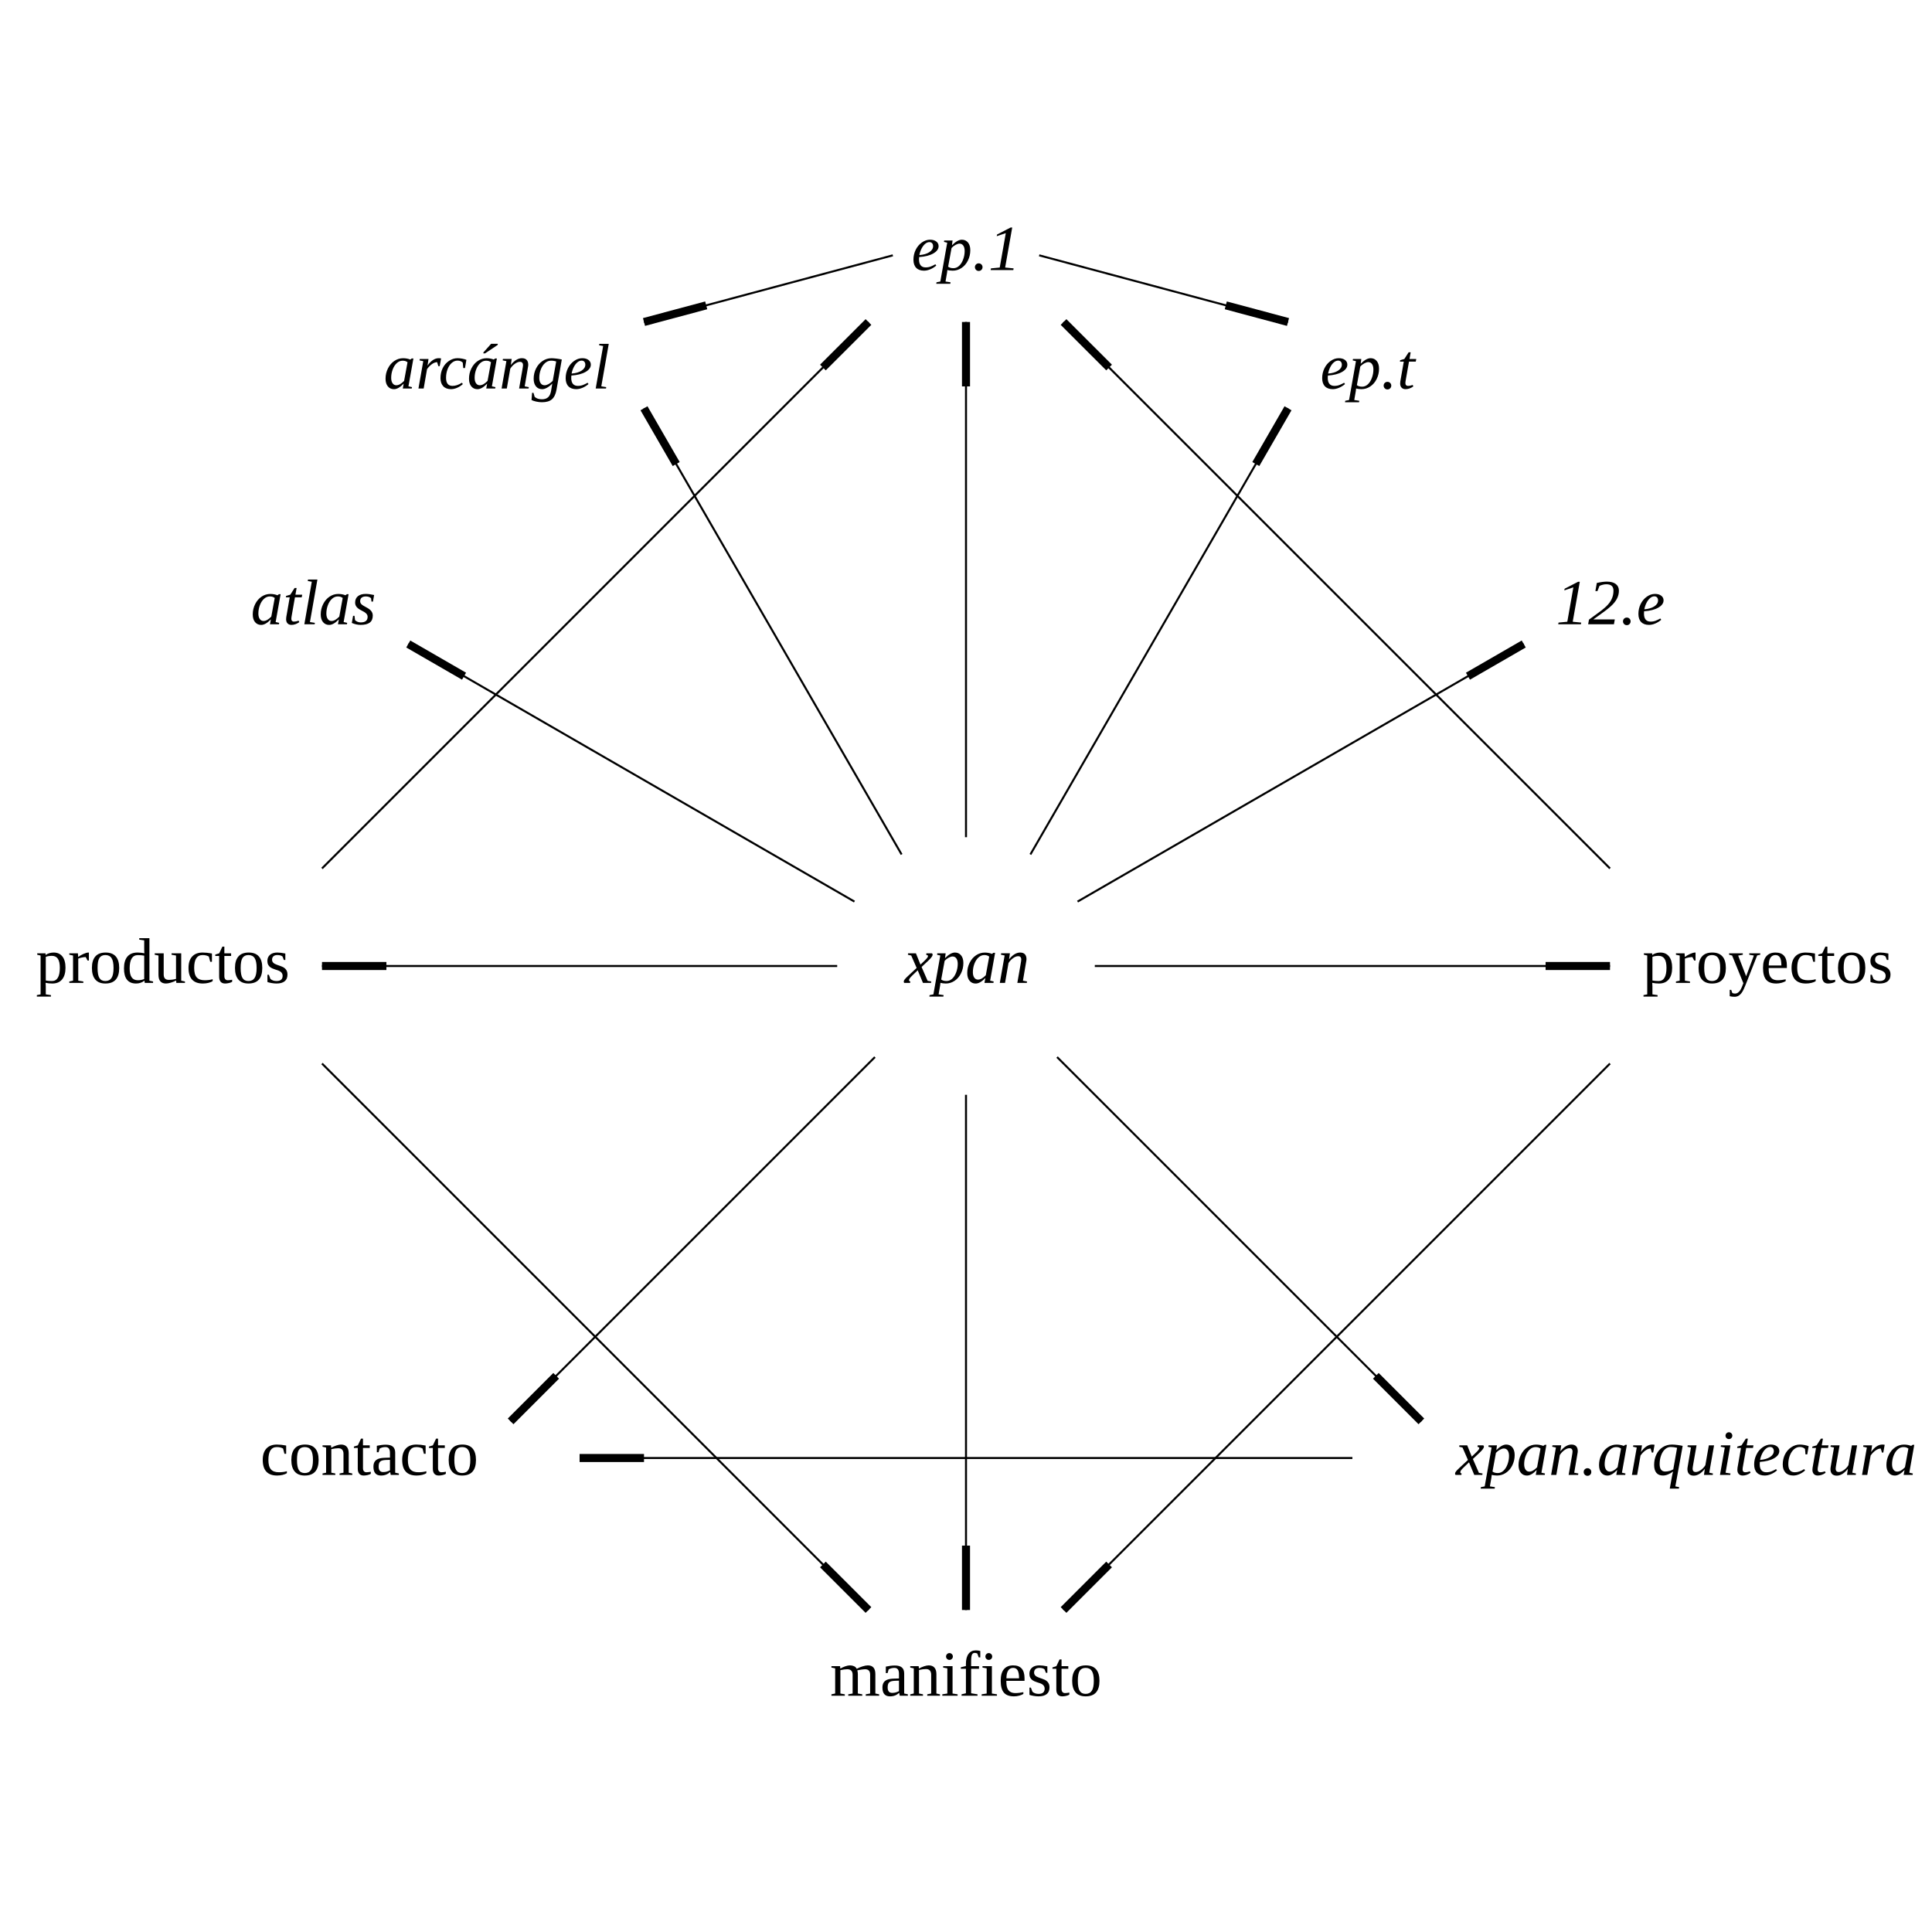
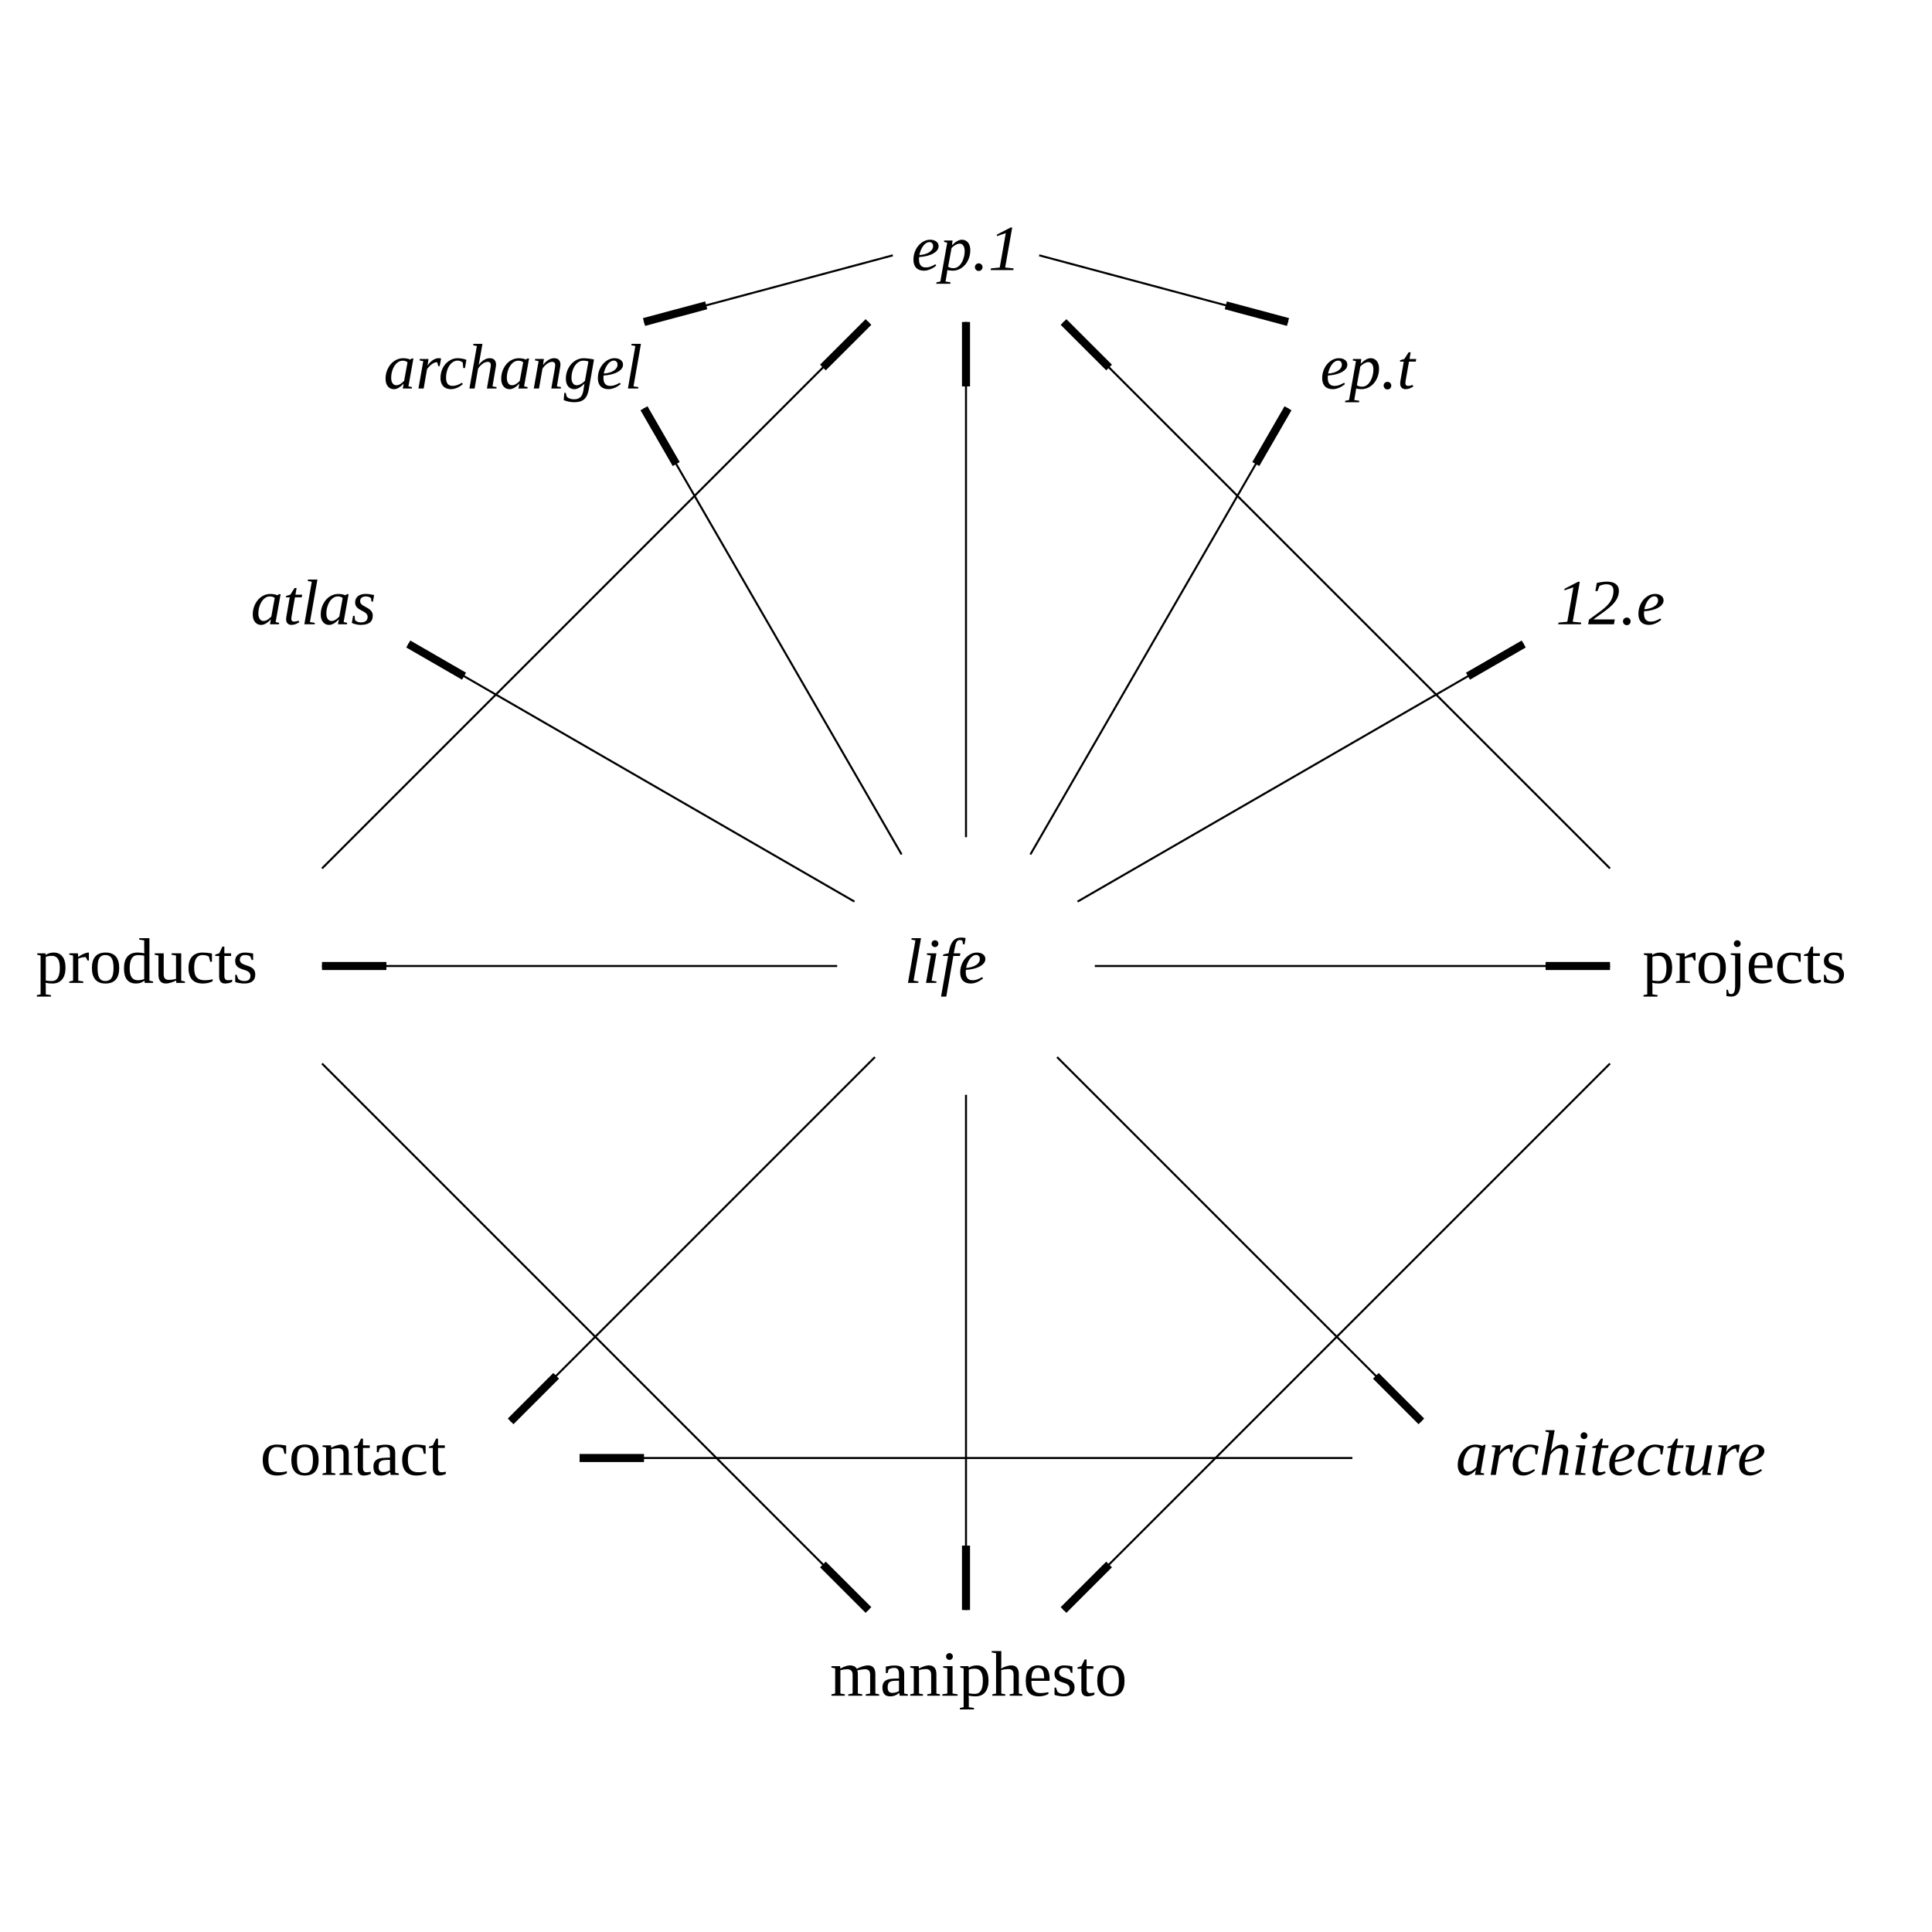
<svg xmlns="http://www.w3.org/2000/svg" viewBox="0 0 1920 1920">
  <defs>
    <style>
            .regular {
                font-family: TimesNewRomanPSMT, 'Times New Roman';
            }

            .regular,
            .italic {
                font-size: 64px;
            }

            .italic {
                font-family: TimesNewRomanPS-ItalicMT, 'Times New Roman';
                font-style: italic;
            }

            .linea {
                stroke-width: 2px;
            }

            .linea,
            .punta {
                fill: none;
                stroke: #000;
                stroke-miterlimit: 10;
            }

            .punta {
                stroke-width: 8px;
            }
        </style>
  </defs>
  <g id="flechas">
    <line class="linea" x1="887.28" y1="253.74" x2="640" y2="320" />
    <line class="punta" x1="701.82" y1="303.44" x2="640" y2="320" />
    <line class="linea" x1="320" y1="863.06" x2="863.06" y2="320" />
    <line class="punta" x1="817.8" y1="365.25" x2="863.06" y2="320" />
    <line class="linea" x1="320" y1="1056.94" x2="863.06" y2="1600" />
    <line class="punta" x1="817.8" y1="1554.75" x2="863.06" y2="1600" />
    <line class="linea" x1="576" y1="1448.95" x2="1344" y2="1448.95" />
    <line class="punta" x1="640" y1="1448.95" x2="576" y2="1448.95" />
    <line class="linea" x1="1600" y1="1056.94" x2="1056.94" y2="1600" />
    <line class="punta" x1="1102.2" y1="1554.75" x2="1056.94" y2="1600" />
    <line class="linea" x1="1600" y1="863.06" x2="1056.94" y2="320" />
    <line class="punta" x1="1102.2" y1="365.25" x2="1056.94" y2="320" />
    <line class="linea" x1="1032.72" y1="253.74" x2="1280" y2="320" />
    <line class="punta" x1="1218.18" y1="303.44" x2="1280" y2="320" />
    <line class="linea" x1="896" y1="849.15" x2="640" y2="405.74" />
    <line class="punta" x1="672" y1="461.17" x2="640" y2="405.74" />
    <line class="linea" x1="849.15" y1="896" x2="405.74" y2="640" />
    <line class="punta" x1="461.17" y1="672" x2="405.74" y2="640" />
    <line class="linea" x1="832" y1="960" x2="320" y2="960" />
    <line class="punta" x1="384" y1="960" x2="320" y2="960" />
    <line class="linea" x1="869.49" y1="1050.51" x2="507.45" y2="1412.55" />
    <line class="punta" x1="552.71" y1="1367.29" x2="507.45" y2="1412.55" />
    <line class="linea" x1="960" y1="1088" x2="960" y2="1600" />
    <line class="punta" x1="960" y1="1536" x2="960" y2="1600" />
    <line class="linea" x1="1050.51" y1="1050.51" x2="1412.55" y2="1412.55" />
    <line class="punta" x1="1367.29" y1="1367.29" x2="1412.55" y2="1412.55" />
    <line class="linea" x1="1088" y1="960" x2="1600" y2="960" />
    <line class="punta" x1="1536" y1="960" x2="1600" y2="960" />
    <line class="linea" x1="1070.85" y1="896" x2="1514.26" y2="640" />
    <line class="punta" x1="1458.83" y1="672" x2="1514.26" y2="640" />
    <line class="linea" x1="1024" y1="849.15" x2="1280" y2="405.74" />
    <line class="punta" x1="1248" y1="461.17" x2="1280" y2="405.74" />
    <line class="linea" x1="960" y1="832" x2="960" y2="320" />
    <line class="punta" x1="960" y1="384" x2="960" y2="320" />
  </g>
  <g id="textos">
-     <a href="/arcangel.html" target="_top">
+     <a href="/archangel.html" target="_top">
      <text class="italic" transform="translate(381.25 386.12)">
-         <tspan x="0" y="0">arcángel</tspan>
+         <tspan x="0" y="0">
+                     archangel
+                 </tspan>
      </text>
    </a>
    <a href="/atlas.html" target="_top">
      <text class="italic" transform="translate(249.27 620.38)">
-         <tspan x="0" y="0">atlas</tspan>
+         <tspan x="0" y="0">
+                     atlas
+                 </tspan>
      </text>
    </a>
-     <a href="/productos.html" target="_top">
+     <a href="/products.html" target="_top">
      <text class="regular" transform="translate(35.59 976.78)">
-         <tspan x="0" y="0">productos</tspan>
+         <tspan x="0" y="0">
+                     products
+                 </tspan>
      </text>
    </a>
-     <a href="/contacto.html" target="_top">
+     <a href="/contact.html" target="_top">
      <text class="regular" transform="translate(258.67 1465.74)">
-         <tspan x="0" y="0">contacto</tspan>
+         <tspan x="0" y="0">
+                     contact
+                 </tspan>
      </text>
    </a>
-     <a href="/manifiesto.html" target="_top">
+     <a href="/maniphesto.html" target="_top">
      <text class="regular" transform="translate(824.92 1685.19)">
-         <tspan x="0" y="0">manifiesto</tspan>
+         <tspan x="0" y="0">
+                     maniphesto
+                 </tspan>
      </text>
    </a>
-     <a href="/xpan-arquitectura.html" target="_top">
+     <a href="/architecture.html" target="_top">
      <text class="italic" transform="translate(1446.79 1465.74)">
-         <tspan x="0" y="0">xpan.arquitectura</tspan>
+         <tspan x="0" y="0">
+                     architecture
+                 </tspan>
      </text>
    </a>
-     <a href="/proyectos.html" target="_top">
+     <a href="/projects.html" target="_top">
      <text class="regular" transform="translate(1632.26 976.78)">
-         <tspan x="0" y="0">proyectos</tspan>
+         <tspan x="0" y="0">
+                     projects
+                 </tspan>
      </text>
    </a>
    <a href="/12-e.html" target="_top">
      <text class="italic" transform="translate(1546.26 620.38)">
        <tspan x="0" y="0">12.e</tspan>
      </text>
    </a>
    <a href="/ep-t.html" target="_top">
      <text class="italic" transform="translate(1312 386.12)">
        <tspan x="0" y="0">ep.t</tspan>
      </text>
    </a>
    <a href="/ep-1.html" target="_top">
      <text class="italic" transform="translate(905.8 268.37)">
        <tspan x="0" y="0">ep.1</tspan>
      </text>
    </a>
    <a href="/" target="_top">
      <text class="italic" transform="translate(898.92 976.78)">
-         <tspan x="0" y="0">xpan</tspan>
+         <tspan x="0" y="0">
+                     life
+                 </tspan>
      </text>
    </a>
  </g>
</svg>
